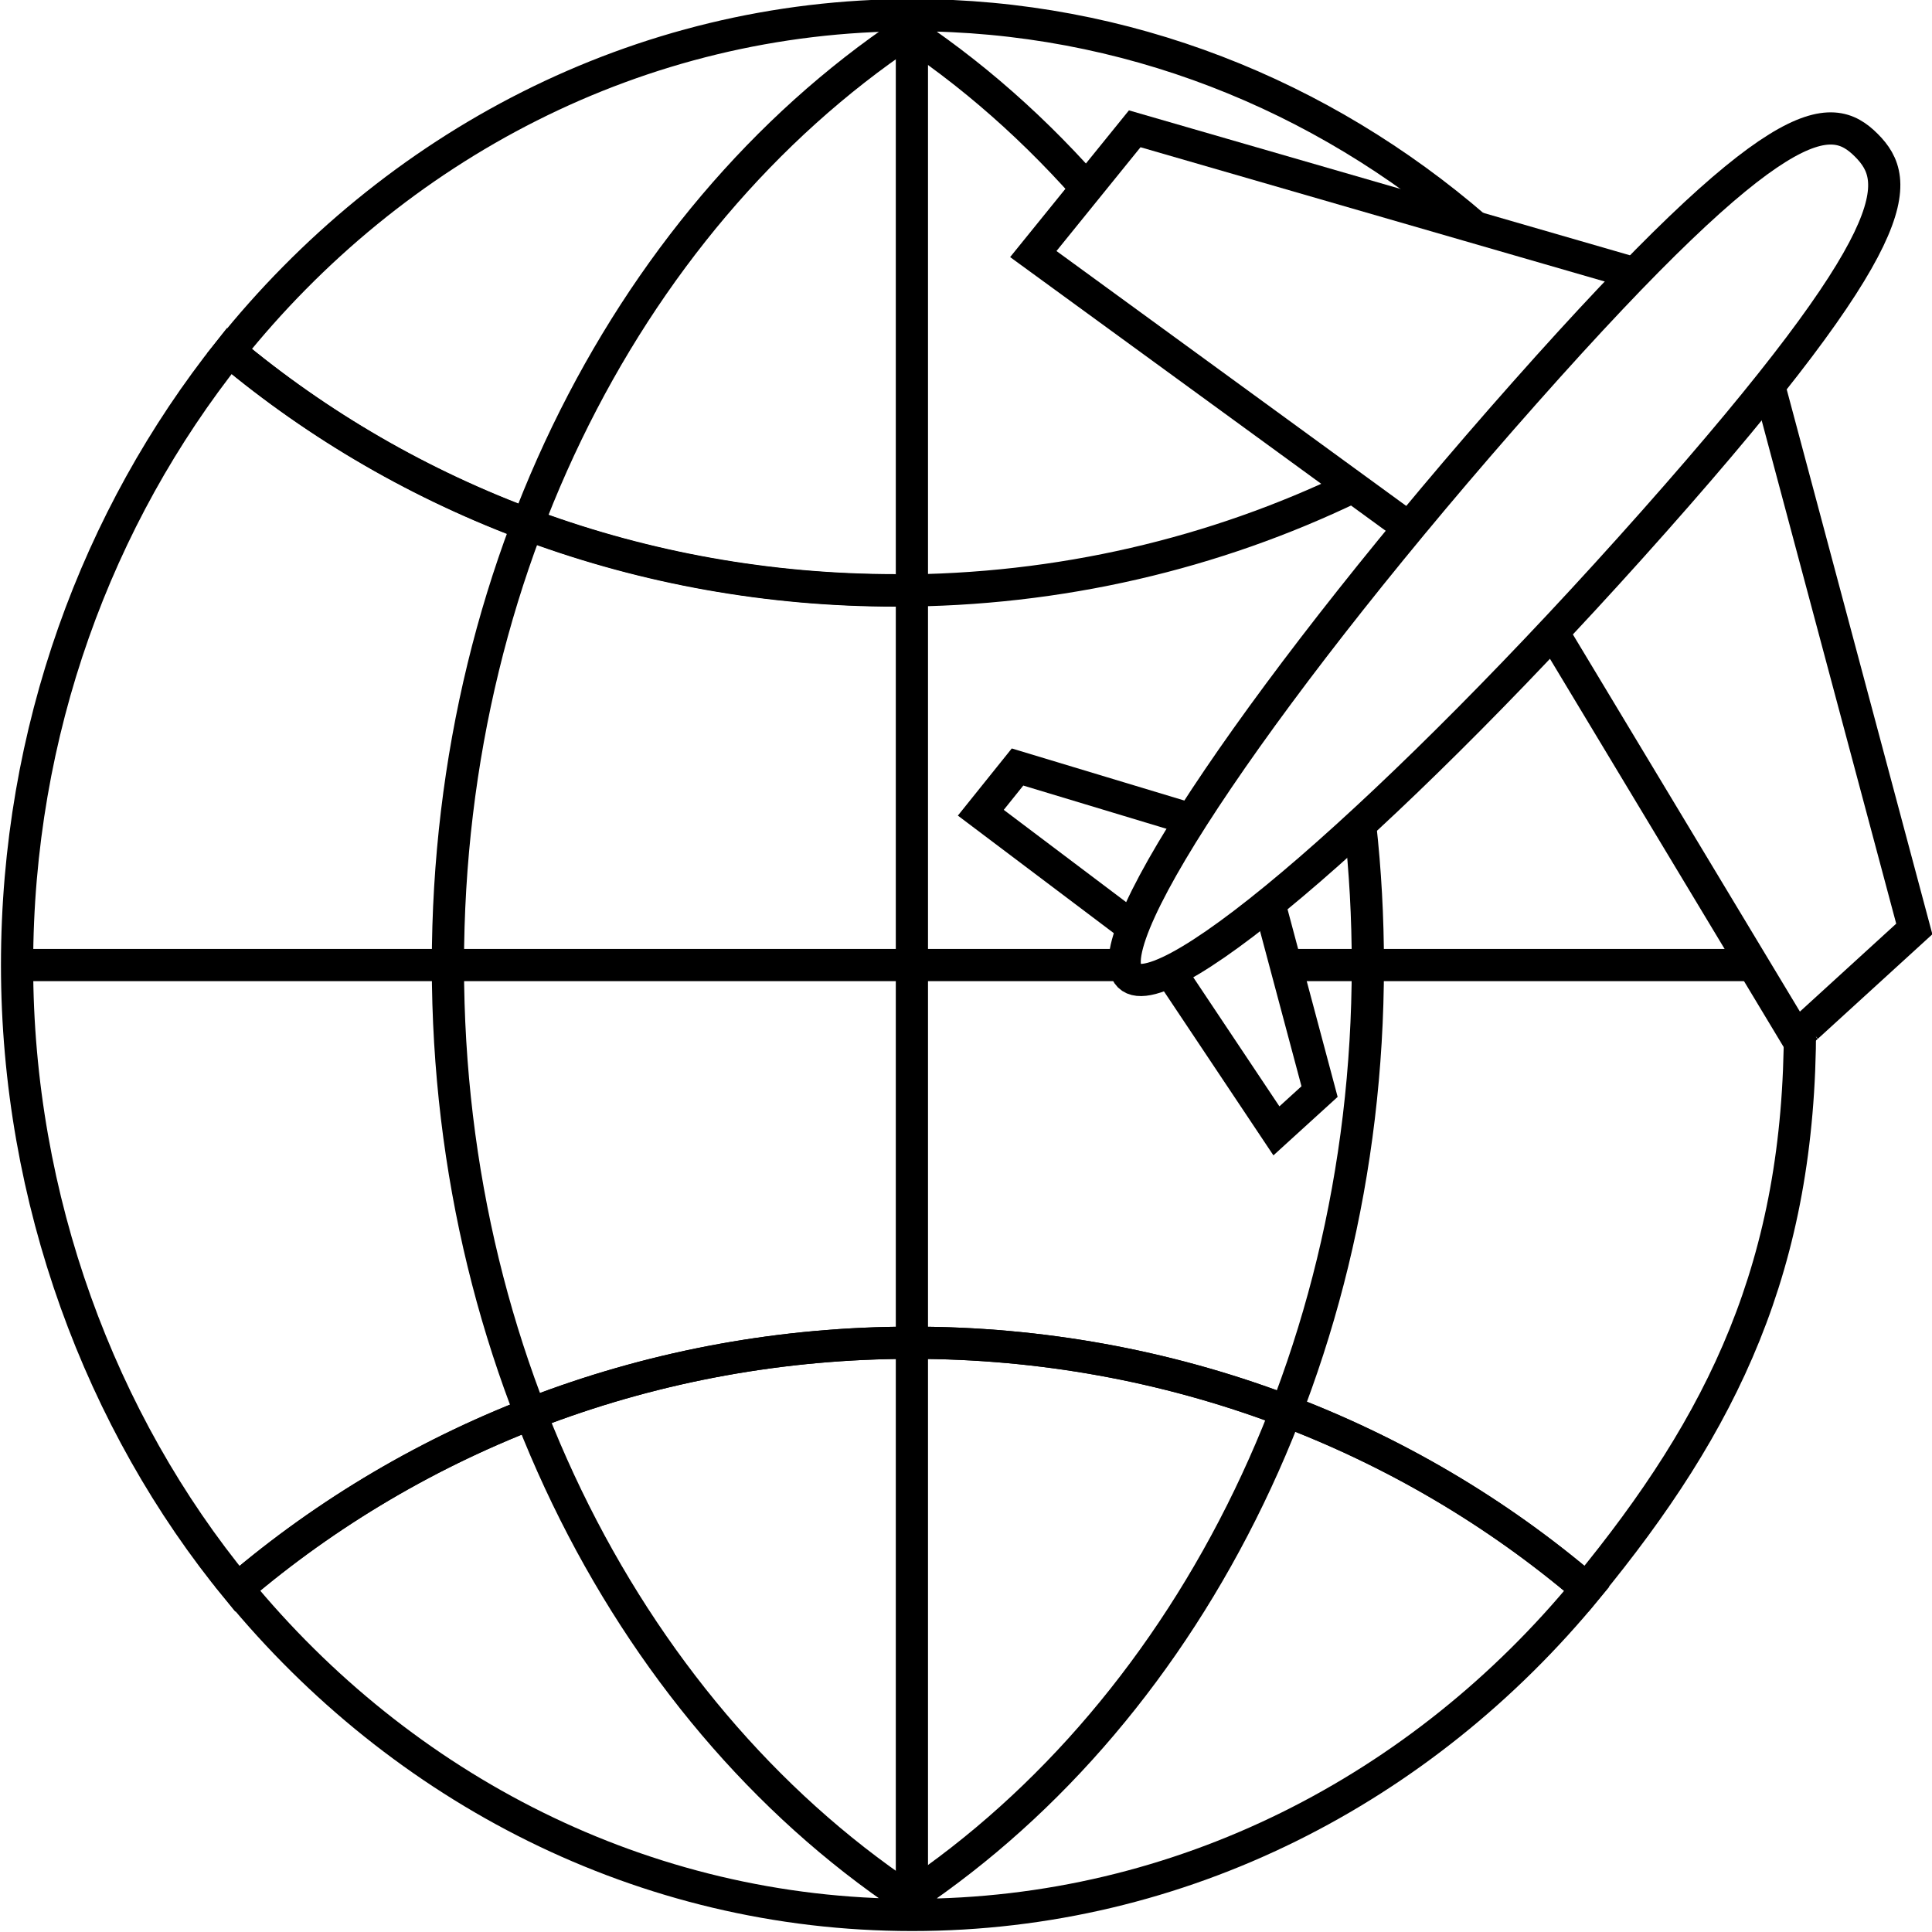
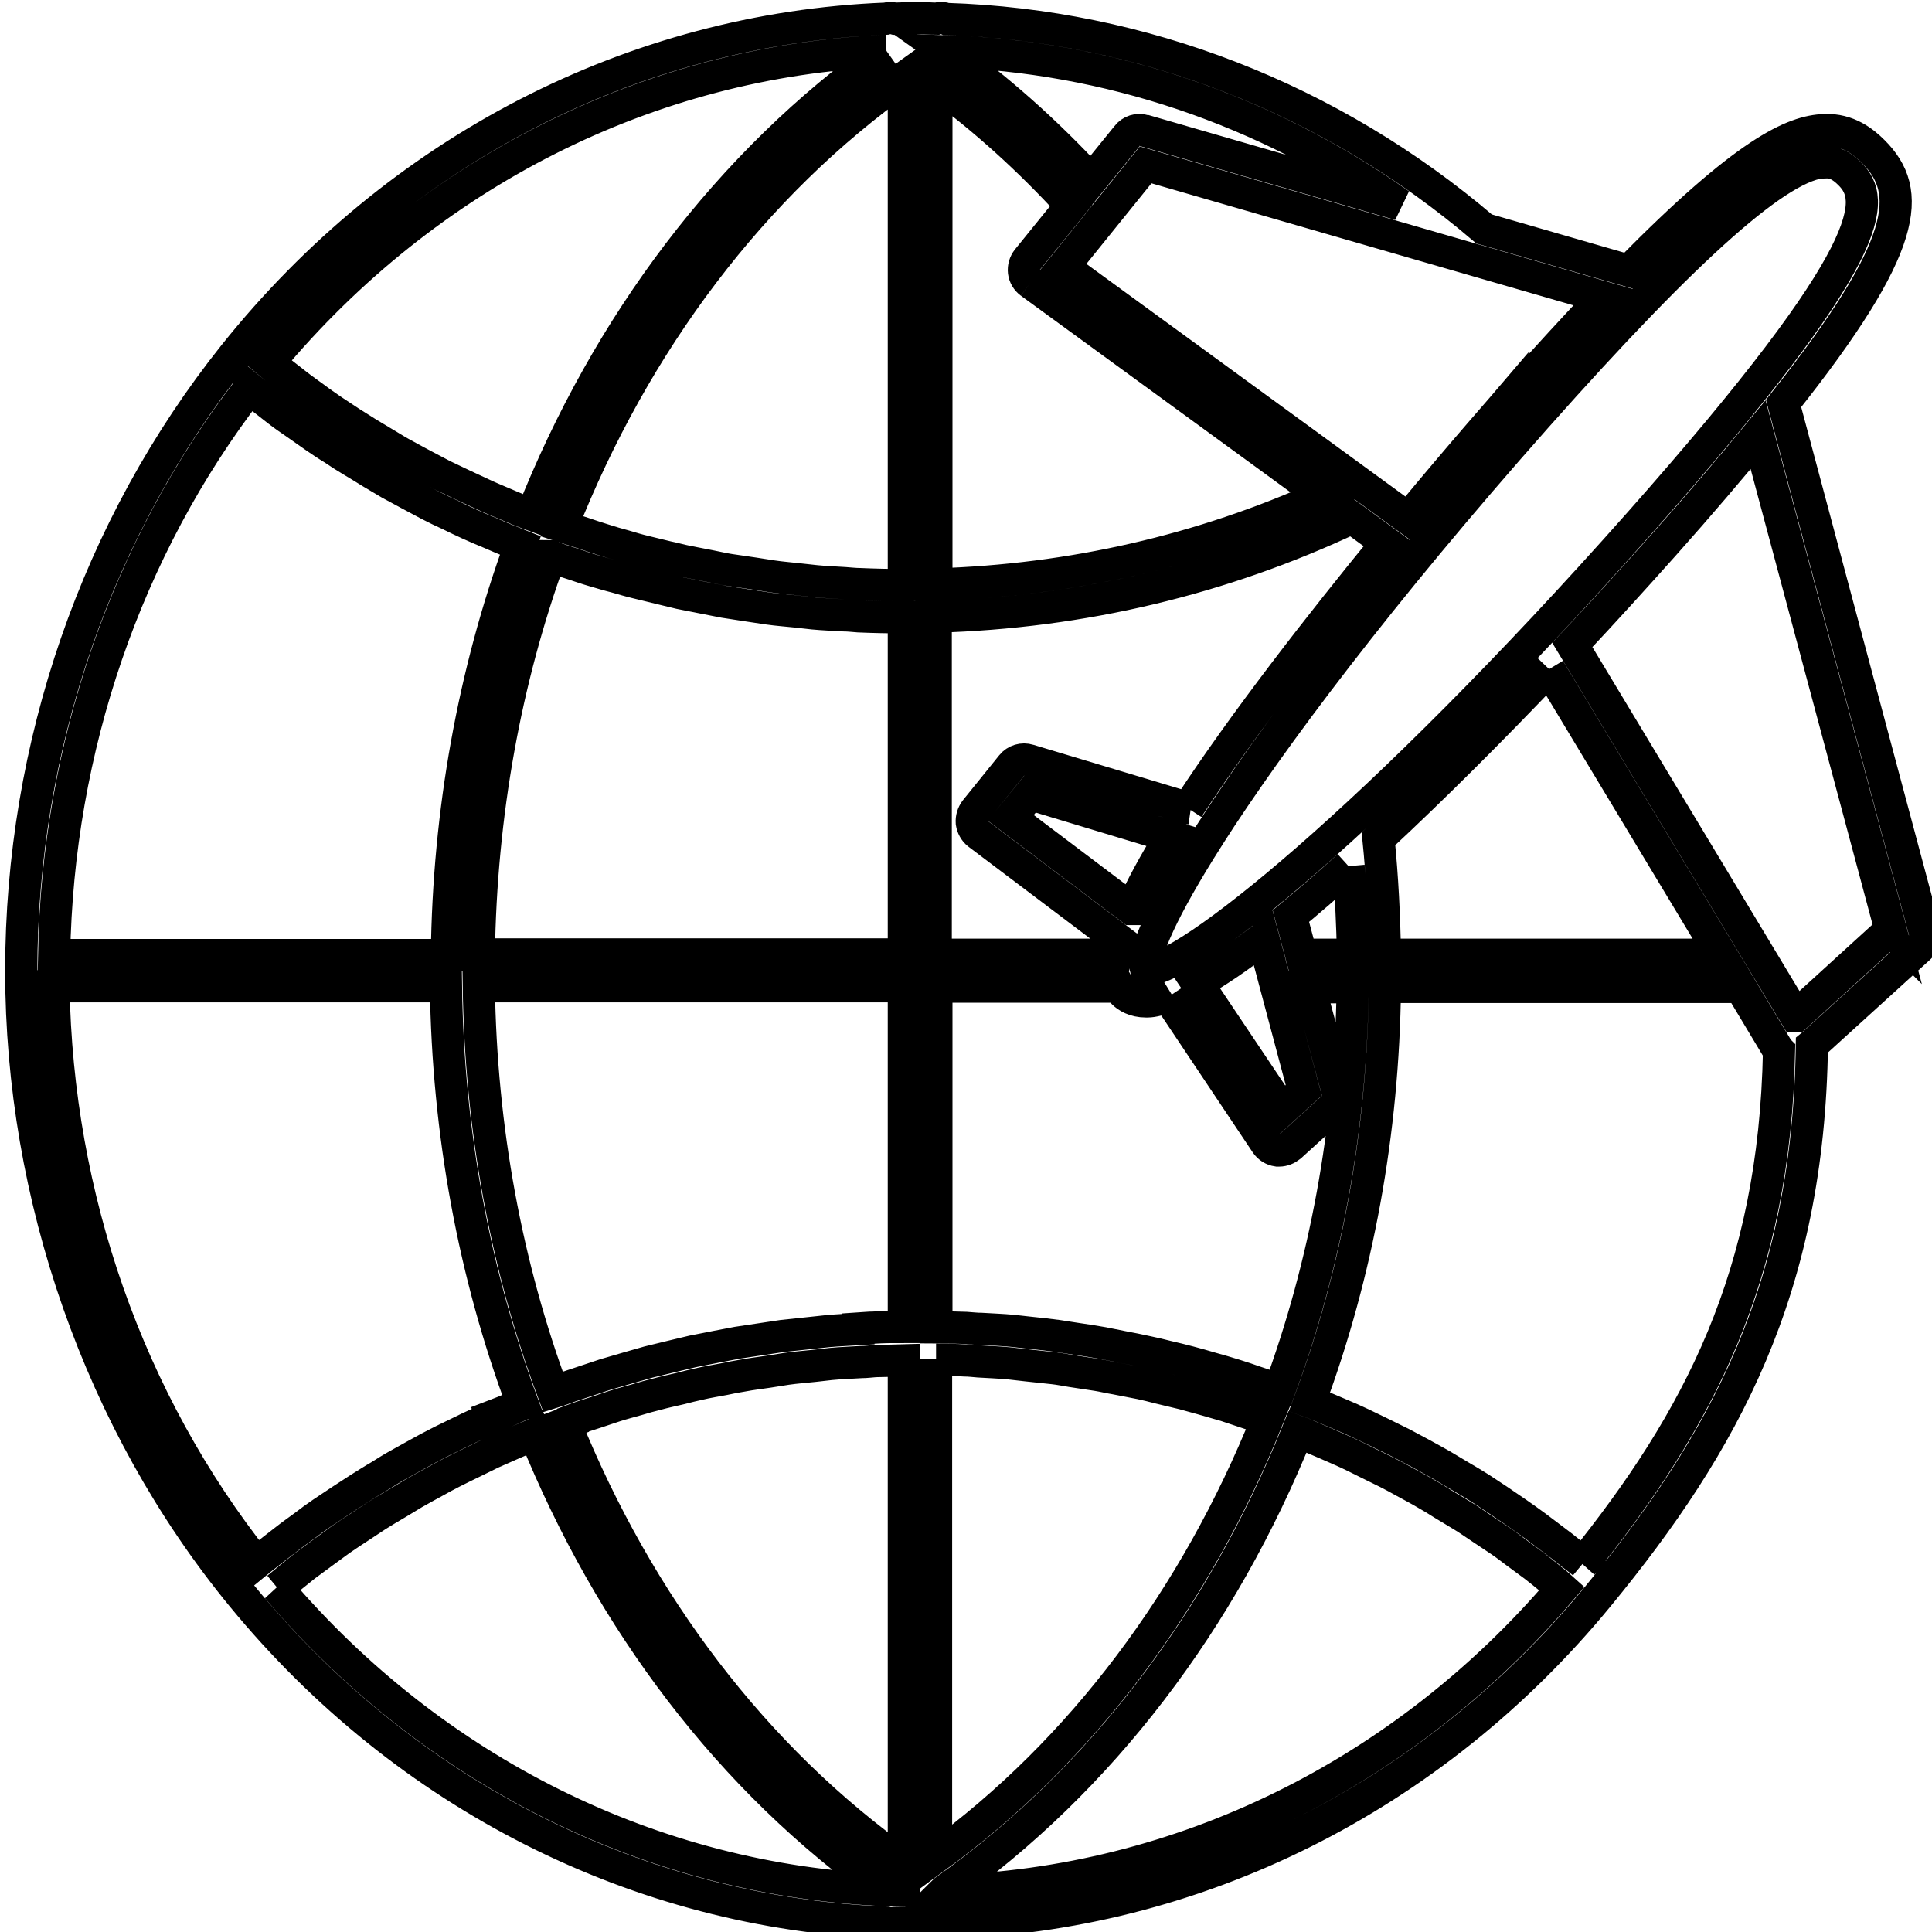
- <svg xmlns="http://www.w3.org/2000/svg" width="60" height="60" viewBox="0 0 60 60" class="icon" fill="none" stroke="currentColor" role="presentation" alt="">
-   <path d="M28.98 59.47c-8.95-5.54-15.07-16.67-15.07-29.5S20.03 6.01 28.98.47" />
-   <path d="M42.24 25.61c.16 1.43.24 2.88.24 4.36 0 12.83-6.11 23.96-15.07 29.5M27.41.47c2.32 1.43 4.44 3.24 6.32 5.36M40.08 29.97h14.37M.53 29.97h34.21" />
-   <g fill="none" stroke="currentColor">
-     <path d="M45.83 7.07C41.05 2.94 34.96.47 28.32.47c-8.49 0-16.1 4.06-21.2 10.44 5.52 4.62 12.76 7.43 20.7 7.43 5.1 0 9.92-1.16 14.17-3.21M7.38 49.34c5.09 6.2 12.59 10.13 20.95 10.13s15.85-3.92 20.95-10.13c-5.55-4.74-12.89-7.64-20.95-7.64s-15.4 2.9-20.95 7.64Z" />
-     <path d="M27.82 18.33c-7.94 0-15.18-2.81-20.7-7.43C3.02 16.05.53 22.7.53 29.97s2.58 14.19 6.84 19.37c5.55-4.74 12.89-7.64 20.95-7.64s15.4 2.9 20.95 7.64c4.26-5.18 6.63-10.05 6.63-17.46" />
-   </g>
-   <path d="M28.32 59.47v-59" />
-   <g fill="none" stroke="currentColor">
-     <path d="M35.07 30.31c1.11 1.1 8.4-5.21 16.29-14.11s7.71-10.58 6.6-11.69-2.72-1.21-10.61 7.69-13.39 17-12.28 18.11Z" />
-     <path d="m37 25.45-5.4-1.63-1.14 1.42 4.47 3.37M39.45 28.17l1.53 5.73-1.34 1.22-3.17-4.75M50.52 8.42 35.24 4l-3.15 3.89 11.54 8.41M56.12 31.89l-.34.3-7.41-12.31M54.94 11.98l4.51 16.87-3.33 3.04" />
-   </g>
+ <svg xmlns="http://www.w3.org/2000/svg" viewBox="0 0 60 60" class="icon" fill="none" stroke="currentColor" role="presentation" alt="">
+   <path d="M27.67 59.74s.06-.02.09-.02c.27 0 .54.02.82.02.19 0 .39-.01.58-.02.02 0 .04.02.06.02.03 0 .06-.02.09-.02 7.8-.22 15.17-3.88 20.32-10.15 3.92-4.77 6.54-9.53 6.64-17.11l.06-.05 3.29-2.99c.14-.13.19-.32.15-.5l-4.38-16.39c3.9-4.91 4.03-6.59 2.78-7.83-.29-.29-.78-.69-1.5-.66-.98.03-2.45.68-6.08 4.37l-4.5-1.3C41.35 3.06 35.46.78 29.39.59c-.1-.04-.2-.04-.3-.01-.17 0-.34-.02-.52-.02-.26 0-.52.01-.78.02a.53.53 0 0 0-.28 0C19.69.89 12.36 4.66 7.27 11.03 3.01 16.37.66 23.16.66 30.15S3.1 44.19 7.52 49.57c5.08 6.19 12.33 9.84 20.02 10.14.04.01.08.03.12.03ZM15.53 43.92c-.22.1-.45.19-.67.29-.2.09-.41.19-.61.29-.22.11-.44.21-.65.32-.2.1-.4.21-.6.32-.21.12-.42.23-.63.35-.2.11-.39.23-.58.35-.21.12-.41.25-.62.38-.19.12-.38.25-.57.37-.2.13-.4.27-.6.4-.19.13-.37.26-.55.4-.19.14-.39.28-.58.43l-.54.42c-.12.1-.25.19-.37.29-3.98-5.02-6.19-11.34-6.3-17.9h12.19c.06 4.56.88 8.95 2.38 12.97-.03.01-.07.03-.1.04-.21.08-.41.18-.62.26ZM7.74 12.06c.11.09.23.18.35.27l.55.43c.18.14.37.27.56.4s.38.27.57.4.38.26.58.38c.19.13.38.25.58.37s.4.24.59.36c.2.12.39.23.59.35.2.11.41.22.61.33s.4.21.6.32c.21.11.42.21.64.31a18.181 18.181 0 0 0 1.26.57c.21.09.41.18.62.26.11.04.22.09.32.13-1.44 3.95-2.23 8.26-2.28 12.72H1.68c.11-6.41 2.23-12.62 6.06-17.59ZM32 8.78l9.08 6.62c-3.77 1.7-7.8 2.62-12 2.75V2.6c1.49 1.09 2.89 2.36 4.19 3.78l-1.36 1.68a.52.52 0 0 0-.11.38.5.5 0 0 0 .2.34m16.11 12 5.34 8.87H43.01c-.02-1.2-.08-2.41-.2-3.6 1.69-1.57 3.5-3.38 5.3-5.27m1.06 27.76c-.12-.1-.24-.19-.36-.28-.18-.15-.36-.29-.55-.43s-.38-.29-.57-.43c-.18-.13-.37-.27-.56-.4-.2-.14-.4-.27-.6-.41-.19-.12-.37-.25-.56-.37-.21-.13-.42-.26-.63-.38-.19-.11-.38-.23-.57-.34-.21-.12-.43-.24-.65-.36-.19-.1-.39-.21-.58-.31-.22-.11-.45-.22-.67-.33-.19-.09-.39-.19-.58-.28-.23-.11-.46-.21-.7-.31-.2-.08-.39-.17-.59-.25-.11-.05-.22-.09-.33-.13 1.48-3.99 2.29-8.36 2.34-12.88h11.04l1.17 1.95.03.03c-.13 6.99-2.52 11.48-6.09 15.92Zm-22.51-7.26c-.32.02-.63.03-.95.06l-.56.06-.85.09-.6.09-.8.12-.63.12-.76.15-.63.15c-.25.06-.5.12-.74.18l-.63.18-.72.21-.63.21c-.23.08-.47.15-.7.24-.09.03-.18.07-.28.1-1.45-3.9-2.25-8.18-2.31-12.61h13.2v10.58c-.31 0-.62 0-.93.02-.16 0-.32.02-.48.03Zm-9.54-23.99c.23.08.46.16.69.23.21.07.41.14.62.2.24.07.47.14.71.2.21.06.41.12.62.17.24.06.49.12.74.18l.62.15c.25.05.5.1.76.15l.61.12.78.12.6.09c.28.04.57.06.85.09l.54.06c.32.03.63.04.95.06.15 0 .3.02.45.03q.705.03 1.41.03v10.47h-13.2c.06-4.34.82-8.53 2.22-12.37.01 0 .02 0 .03.01Zm11.95 24.94c.3 0 .6 0 .89.02.15 0 .29.02.43.03.32.02.63.03.95.06l.53.06.84.09c.19.02.38.06.57.09l.79.12c.19.03.39.08.58.11l.77.15c.19.04.39.09.58.14l.75.18c.19.05.39.11.58.16l.73.21c.19.06.38.13.57.19l.72.24h.01c-2.23 5.54-5.76 10.29-10.29 13.59V42.21ZM41.88 26.9c.08.91.12 1.83.14 2.75h-1.61l-.32-1.2c.57-.47 1.17-.99 1.79-1.55m-2.65 2.23 1.26 4.73-.67.61-2.64-3.94c.6-.34 1.28-.8 2.04-1.39Zm-2.95 1.83 3.04 4.55c.08.12.21.2.35.22h.06c.12 0 .24-.05.34-.13l1.32-1.2c.14-.13.19-.32.15-.5l-.87-3.24h1.34c-.06 4.4-.85 8.64-2.28 12.52-.01 0-.03 0-.04-.02-.24-.09-.49-.17-.73-.25-.2-.07-.4-.14-.6-.2-.25-.08-.5-.15-.75-.22a21.597 21.597 0 0 0-1.37-.36c-.2-.05-.4-.1-.6-.14-.26-.06-.53-.11-.79-.16l-.6-.12c-.27-.05-.55-.09-.82-.13l-.58-.09c-.29-.04-.58-.07-.87-.1l-.54-.06c-.32-.03-.64-.04-.96-.06-.16 0-.31-.02-.47-.03-.31-.01-.62-.02-.93-.02V30.64h5.67c.04.07.07.14.13.19.12.12.35.27.71.27h.04c.19 0 .41-.07.66-.15Zm-1.14-2.73-3.75-2.83.6-.74 4.37 1.32c-.5.82-.92 1.58-1.21 2.25Zm1.77-3.13-4.96-1.49a.49.49 0 0 0-.53.16l-1.13 1.4c-.08.11-.12.24-.11.38.02.13.09.26.19.34l4.4 3.32c-.05.16-.08.3-.11.44h-5.6v-10.5c4.53-.13 8.88-1.16 12.93-3.07l1.08.79c-2.03 2.48-4.44 5.56-6.18 8.23Zm-8.84-6.93c-.46 0-.91-.01-1.37-.03-.15 0-.31-.02-.46-.03-.3-.02-.6-.03-.9-.06l-.55-.06c-.27-.03-.53-.05-.8-.09-.2-.03-.39-.06-.58-.09-.25-.04-.5-.07-.75-.11-.2-.03-.4-.08-.61-.12-.24-.05-.48-.09-.72-.14-.2-.04-.41-.1-.61-.14-.23-.06-.47-.11-.7-.17-.21-.05-.41-.11-.61-.17-.23-.06-.46-.13-.68-.2-.2-.06-.4-.13-.61-.2-.22-.07-.45-.15-.67-.22 2.26-5.71 5.91-10.59 10.62-13.93v15.75ZM17.79 44.1c.24-.09.48-.16.72-.24.19-.06.38-.13.57-.19.24-.08.49-.14.73-.21.19-.06.38-.11.58-.16.25-.07.5-.12.75-.18.19-.05.39-.1.58-.14.25-.06.51-.1.77-.15.19-.04.38-.08.58-.11.26-.05.53-.08.79-.12l.57-.09c.28-.04.56-.06.84-.09l.53-.06c.31-.03.63-.04.95-.06.15 0 .29-.02.43-.03.3-.01.59-.01.89-.02v15.64c-4.64-3.29-8.25-8.08-10.52-13.68l.24-.09Zm11.55 14.62c4.84-3.43 8.61-8.41 10.96-14.26.11.04.22.08.32.13.19.08.37.16.56.24.23.1.46.2.68.3.19.09.37.18.55.27.22.11.45.22.67.33.18.09.36.19.54.29.22.12.43.23.65.36.18.1.36.21.53.32.21.13.42.25.63.38.18.11.35.23.53.35.2.13.4.27.6.4.18.12.35.25.52.38l.57.42c.17.13.34.27.51.41.12.09.24.19.35.29-4.93 5.79-11.86 9.18-19.18 9.4Zm29.37-29.84-2.92 2.66h-.03l-6.93-11.51c.97-1.03 1.92-2.08 2.84-3.11 1.14-1.28 2.1-2.41 2.93-3.42l4.12 15.39ZM56.68 5.04c.28-.01.5.09.77.36.79.79 1 2.34-6.53 10.84-8.2 9.25-14.21 14-15.33 13.87-.12-.47.53-1.91 1.93-4.11 0 0 0-.02.01-.02 1.95-3.05 5.34-7.57 10.18-13.03 4.76-5.36 7.61-7.88 8.97-7.92Zm-9.71 7.26c-.17.2-1.51 1.71-3.24 3.8L33.02 8.29l2.56-3.17 14.21 4.11c-.83.88-1.76 1.88-2.82 3.08ZM35.53 4.06a.48.48 0 0 0-.53.17L33.89 5.6c-1.4-1.51-2.91-2.86-4.53-4.01 5.03.16 9.94 1.81 14.11 4.76l-7.95-2.3Zm-8-2.48c-4.88 3.46-8.67 8.5-11.01 14.41-.11-.04-.21-.08-.32-.12-.2-.08-.39-.17-.59-.25-.21-.09-.43-.18-.64-.28-.19-.09-.39-.18-.58-.27l-.63-.3-.57-.3c-.21-.11-.41-.22-.61-.33-.19-.1-.37-.21-.55-.32l-.6-.36c-.18-.11-.36-.23-.54-.34-.2-.13-.39-.26-.59-.39-.17-.12-.35-.24-.52-.37-.19-.14-.38-.27-.57-.42-.17-.13-.33-.26-.5-.39-.12-.09-.24-.19-.36-.29 4.91-5.89 11.82-9.37 19.18-9.68M8.62 49.32l.35-.29c.17-.14.34-.27.51-.41l.57-.42c.17-.13.35-.25.52-.38.2-.14.4-.27.6-.4l.53-.35c.21-.13.42-.26.63-.38.18-.11.35-.21.53-.32.21-.12.43-.24.65-.36.18-.1.36-.2.54-.29.22-.11.44-.22.67-.33.18-.09.37-.18.55-.27.23-.1.45-.2.68-.3.19-.08.37-.16.56-.24.03-.01.07-.02.1-.04 2.35 5.8 6.09 10.76 10.91 14.16-7.22-.3-14.04-3.67-18.91-9.39Z" />
</svg>
